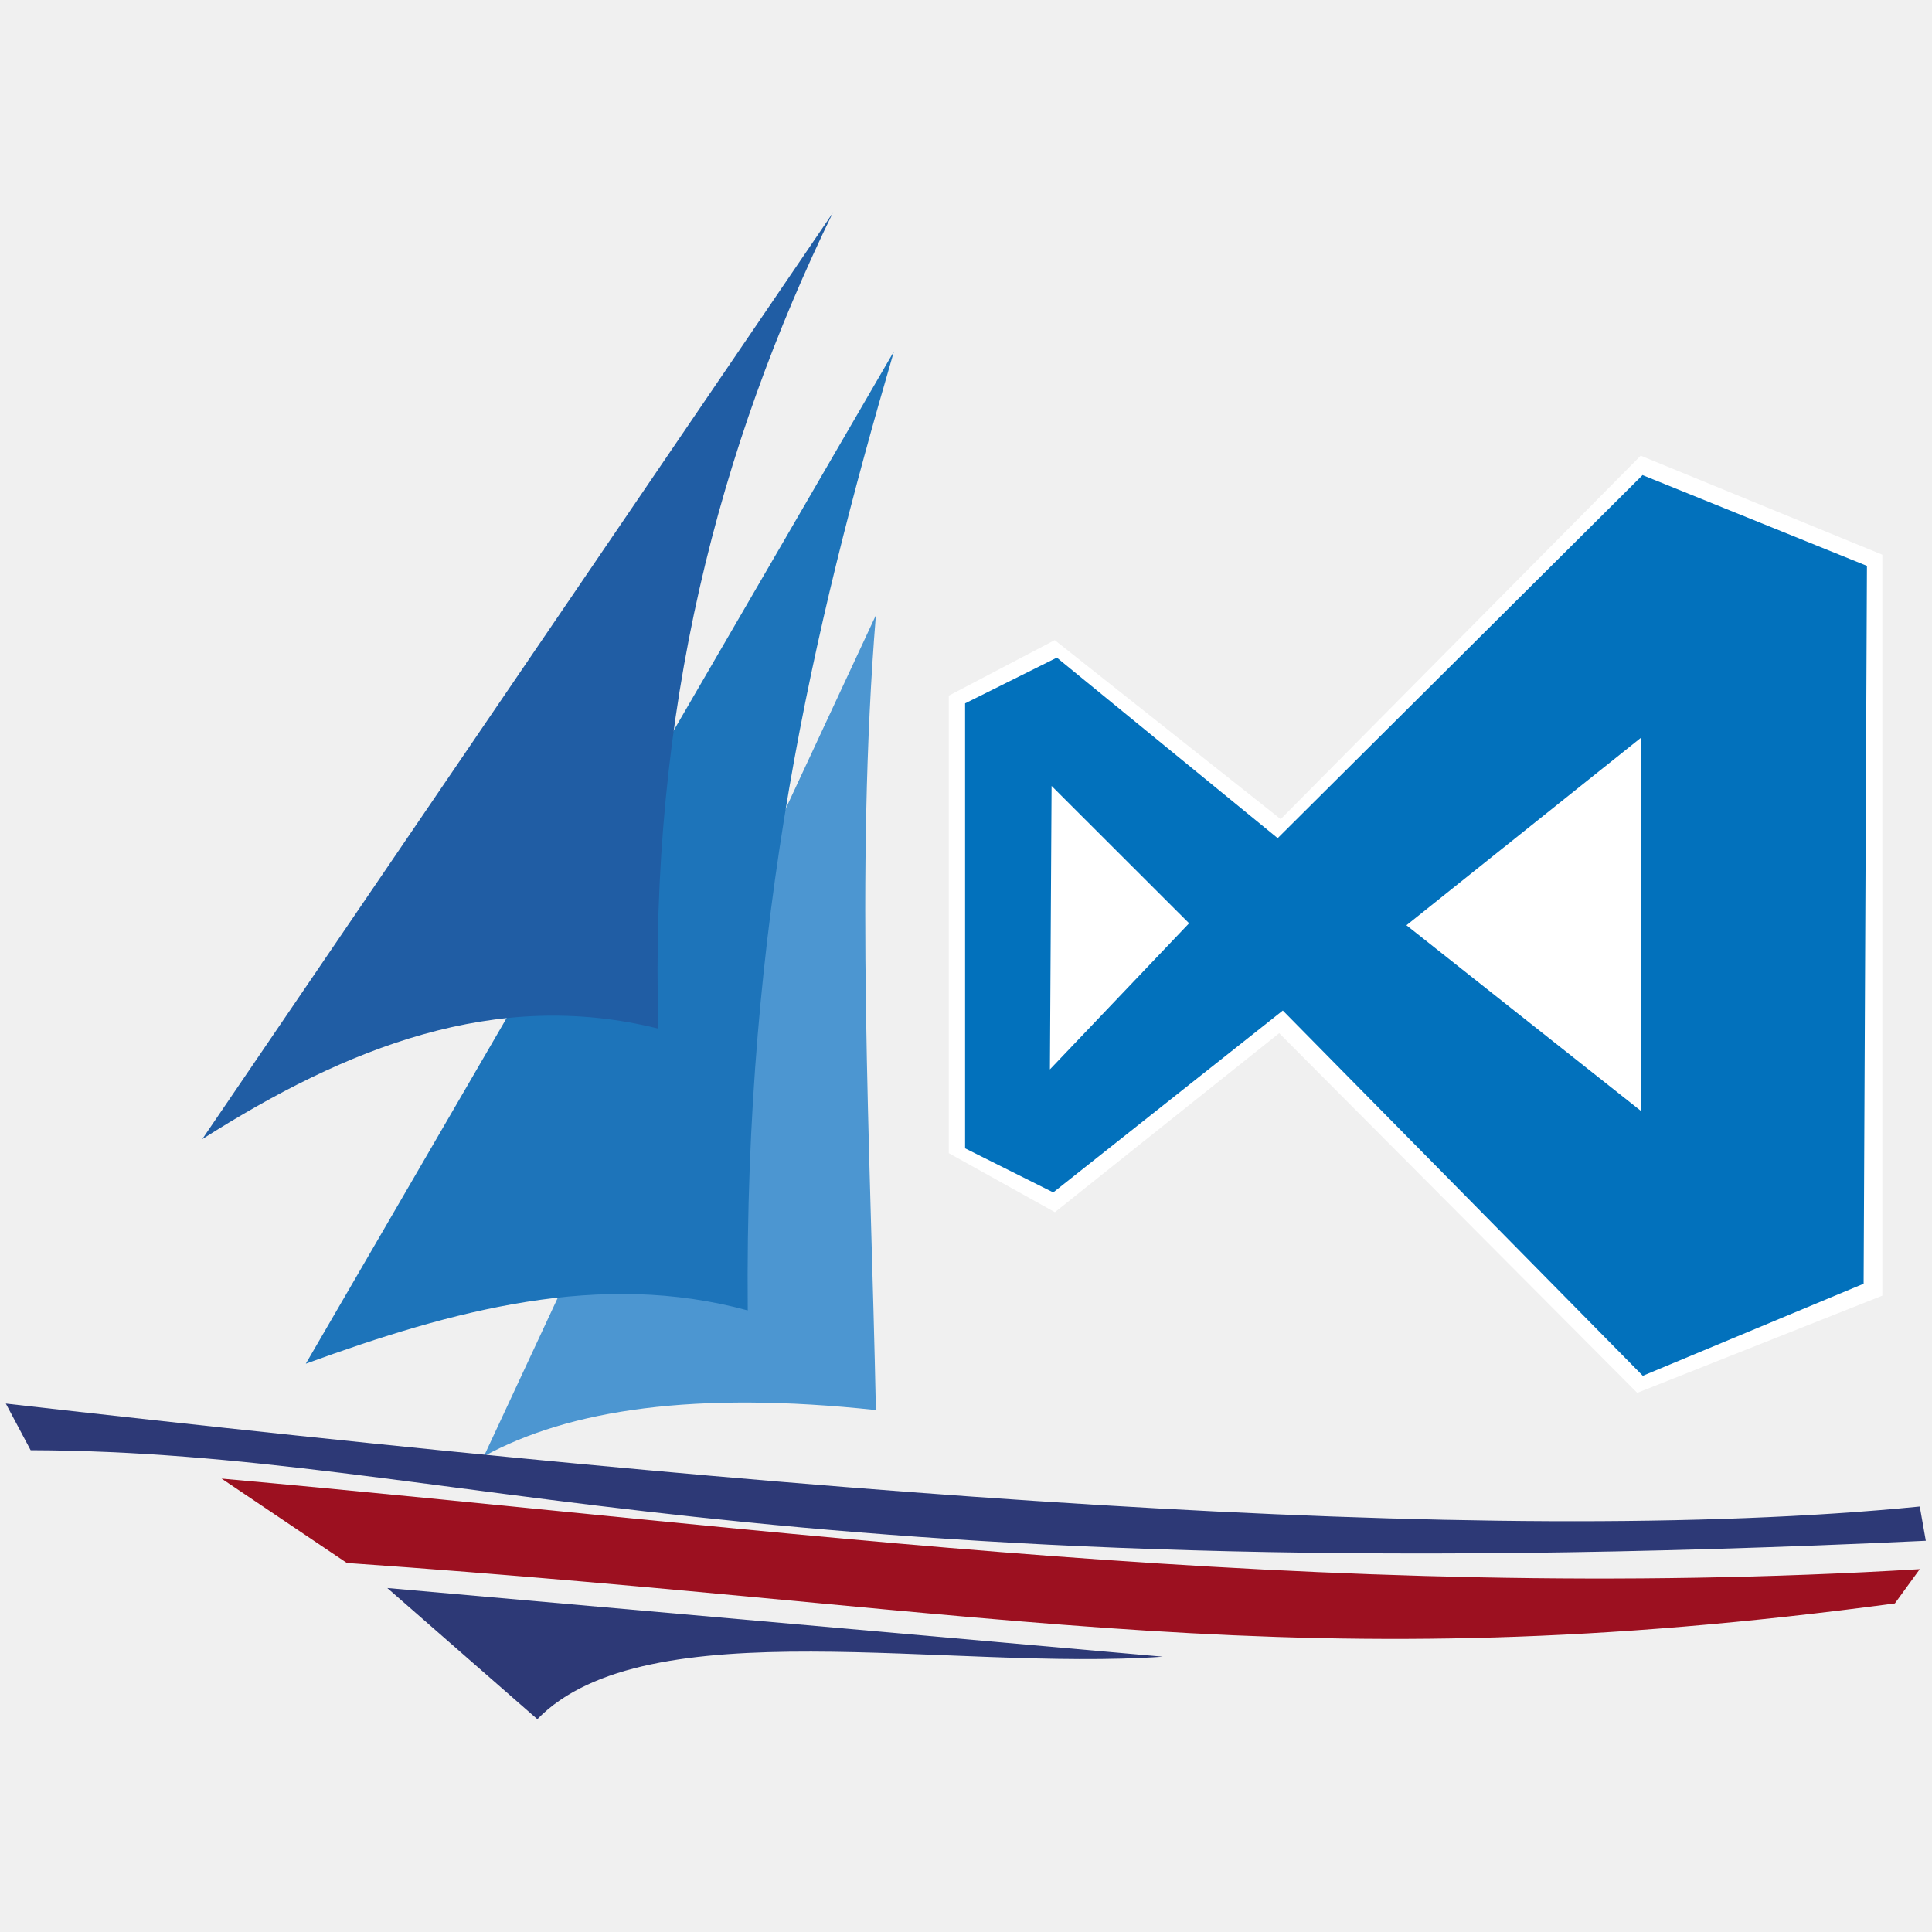
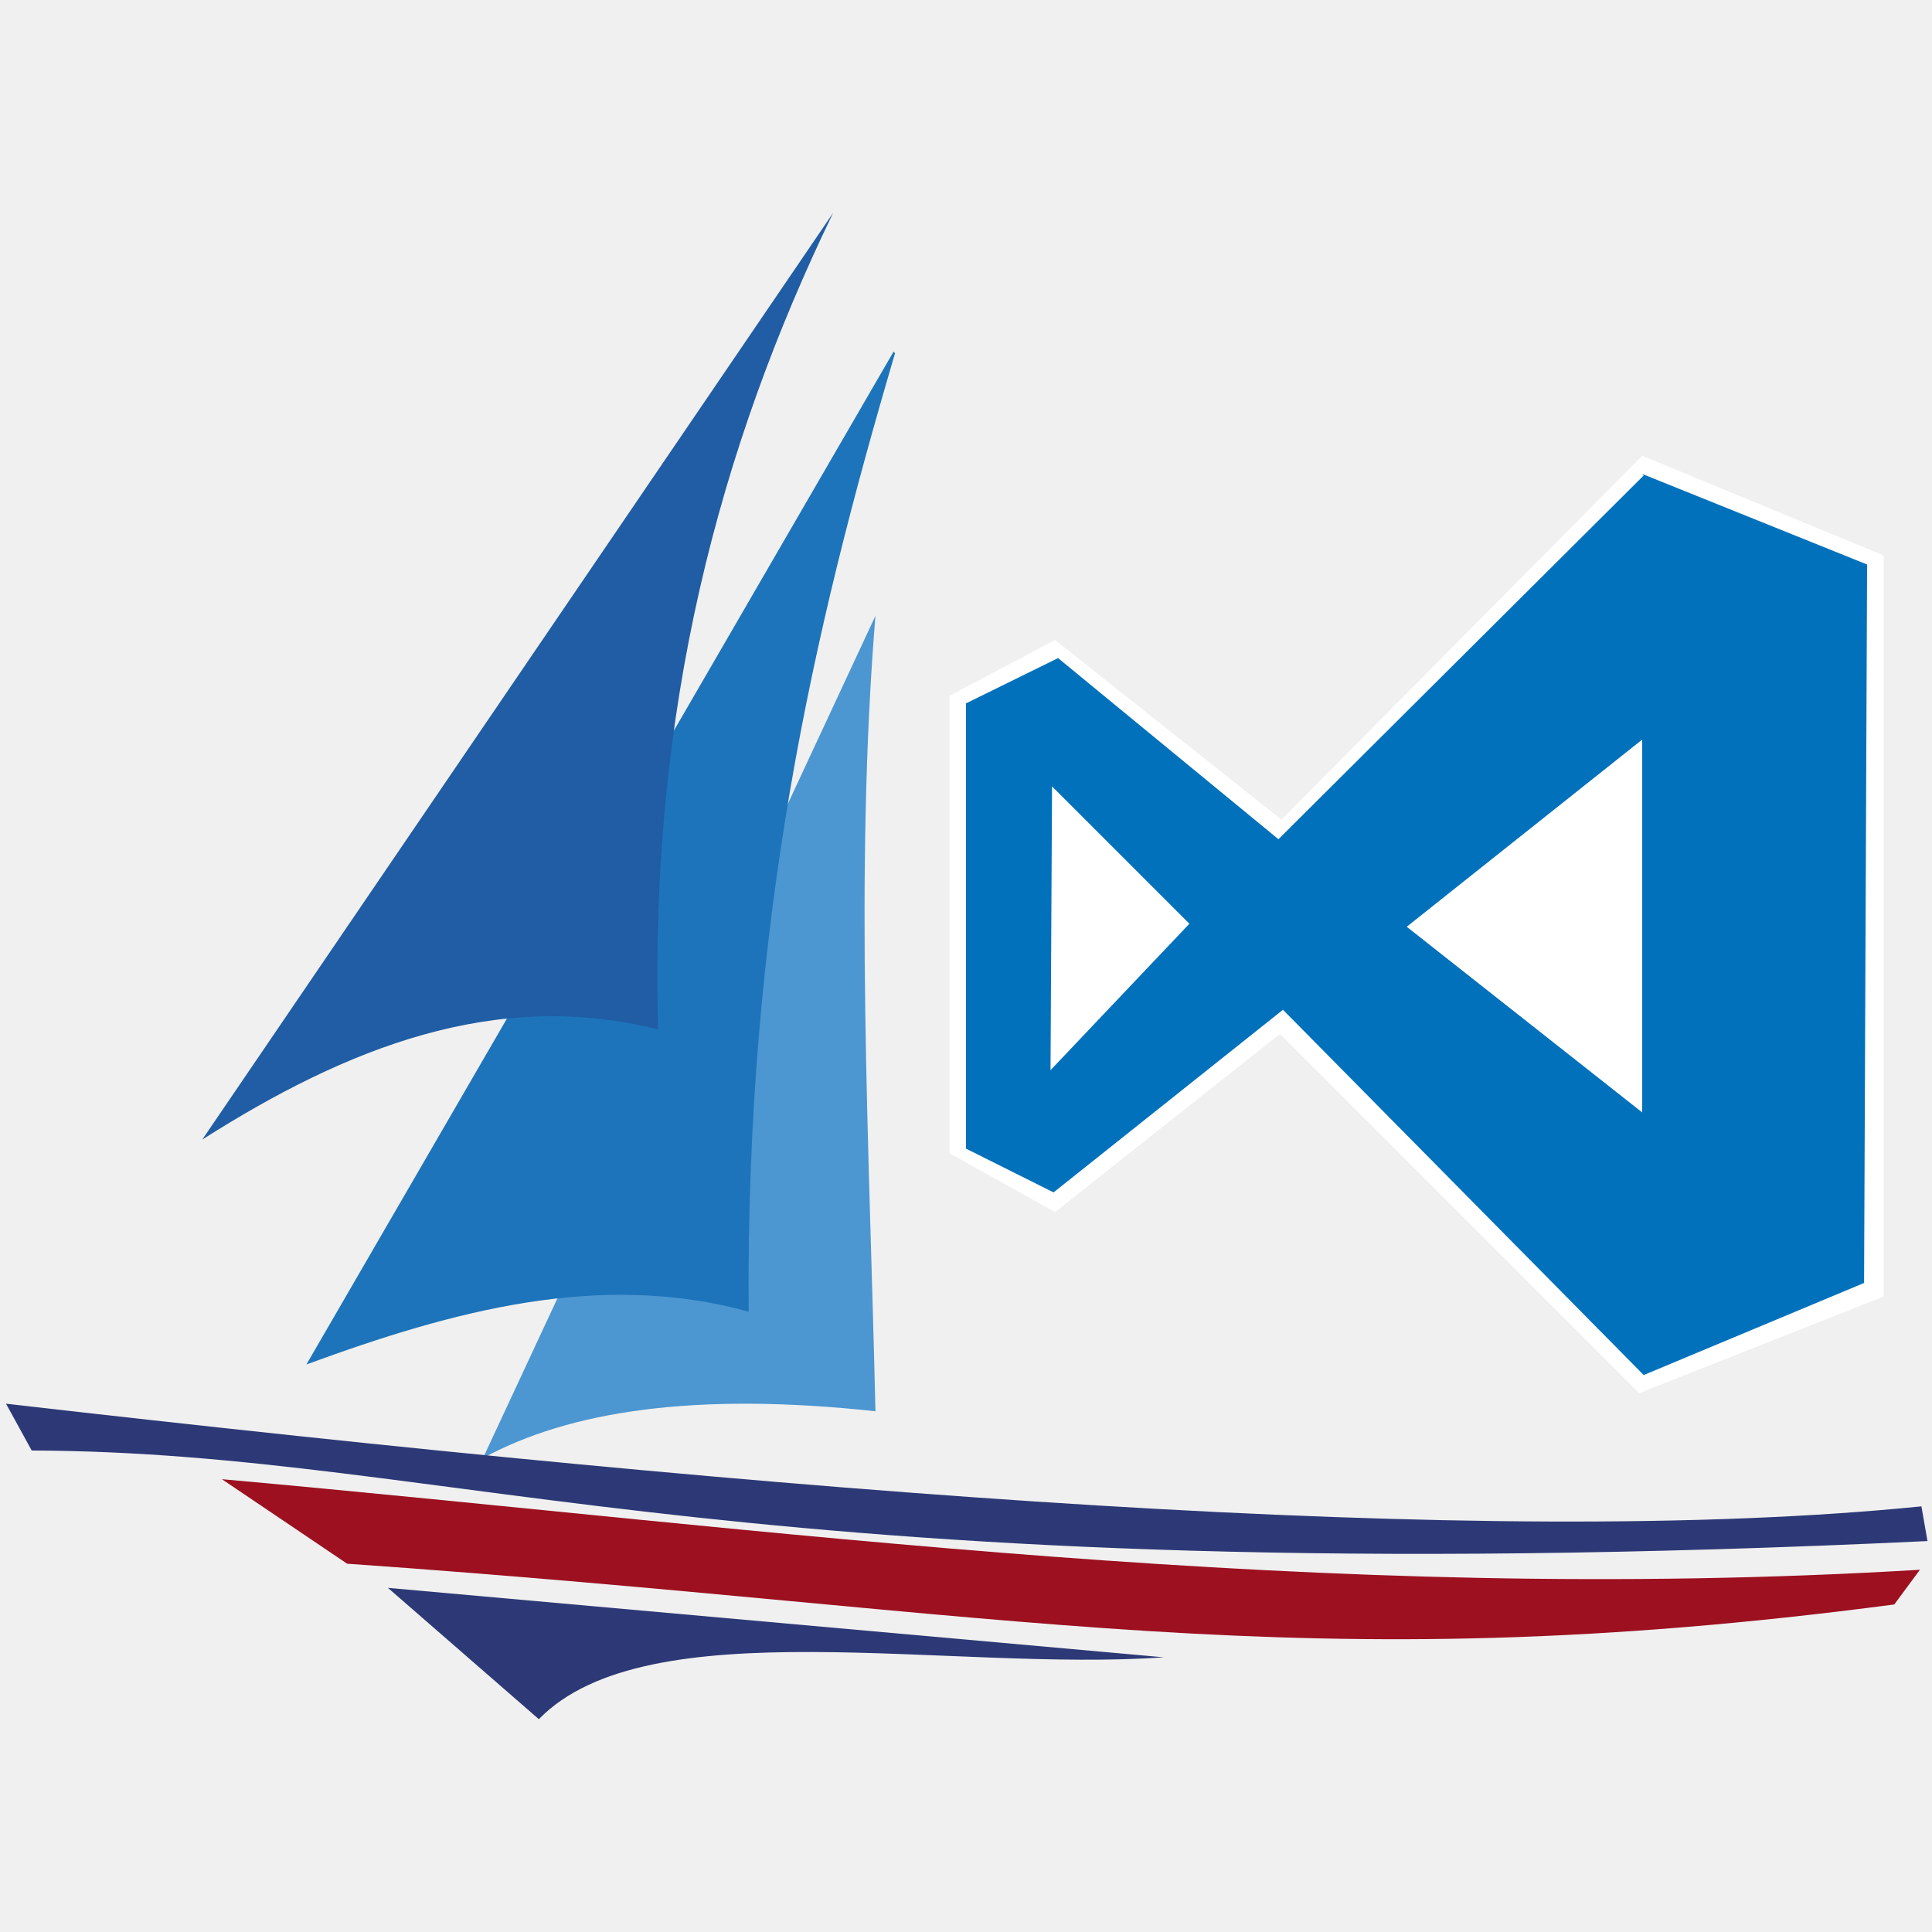
<svg xmlns="http://www.w3.org/2000/svg" version="1.1" viewBox="0 0 128 128" height="128" width="128">
  <g id="layer1">
-     <path id="sail1" style="fill:#4c96d1;stroke:none" d="m 58.03,40.76 c -1.39,17.08 -0.36,34.98 0,52.66 -11.96,-1.28 -20.30,-0.04 -25.97,3.06 z" />
-     <path id="sail2" style="fill:#1d74ba;stroke:none" d="M 59.22,23.29 20.26,90.35 c 9.76,-3.56 19.52,-6.2 29.28,-3.53 -0.24,-25.8 4.32,-45.18 9.68,-63.52 z" />
-     <path id="sail3" style="fill:#205da4;stroke:none" d="m 55.20,14.07 -41.8,61.4 C 22.95,69.40 32.82,65.46 43.62,68.15 42.99,47.01 47.66,29.56 55.19,14.07 Z" />
-     <path id="hull1" style="fill:#2d3976;stroke:none" d="m 0.38,92.98 1.65,3.10 c 28.19,0.09 47.24,9.68 125.56,6.00 l -0.40,-2.27 C 98.49,102.65 52.73,98.95 0.38,92.99 Z" />
-     <path id="hull2" style="fill:#9c1020;stroke:none" d="m 14.68,97.96 c 36.79,3.30 72.6,8.40 112.51,6.00 l -1.65,2.27 C 85.95,111.53 67.41,106.65 22.98,103.55 Z" />
-     <path id="hull3" style="fill:#2d3976;stroke:none" d="m 25.66,105.21 51.38,4.55 c -14.09,0.99 -34.22,-3.27 -41.44,4.14 z" />
-     <path id="vscode-border" style="fill:white;stroke:none" d="m 62.86,46.09 7.02,-3.68 14.97,11.86 23.85,-24.08 16.01,6.56 0,49.09 -16.24,6.44 L 84.75,68.45 69.89,80.31 62.86,76.40 Z" />
-     <path id="vscode-fill" style="fill:#0271bc;stroke:none" d="m 108.85,31.45 -24.2,24.08 -14.63,-11.96 -6.08,3.03 0,29.48 5.84,2.92 15.21,-12.05 23.85,24.2 14.63,-6.10 0.22,-47.56 -14.86,-6.01 z m -0.11,17.4 0,24.77 -15.56,-12.32 15.56,-12.44 z m -39.07,3.22 9.11,9.10 -9.22,9.68 0.11,-18.78 z" />
+     <path id="sail1" style="fill:#4c96d1;stroke:none" d="m 58,40.8 c -1.4,17.1 -0.4,35 0,52.7 -12,-1.3 -20.3,-0 -26,3.1 z" />
+     <path id="sail2" style="fill:#1d74ba;stroke:none" d="M 59.2,23.3 20.3,90.4 c 9.8,-3.6 19.5,-6.2 29.3,-3.5 -0.2,-25.8 4.3,-45.2 9.7,-63.5 z" />
+     <path id="sail3" style="fill:#205da4;stroke:none" d="m 55.2,14.1 -41.8,61.4 C 23,69.4 32.8,65.5 43.6,68.2 43,47 47.7,29.6 55.2,14.1 Z" />
+     <path id="hull1" style="fill:#2d3976;stroke:none" d="m 0.4,93 1.7,3.1 c 28.2,0.1 47.2,9.7 125.6,6 l -0.4,-2.3 C 98.5,102.7 52.7,99 0.4,93 Z" />
+     <path id="hull2" style="fill:#9c1020;stroke:none" d="m 14.7,98 c 36.8,3.3 72.6,8.4 112.5,6 l -1.7,2.3 C 86,111.5 67.4,106.7 23,103.6 Z" />
+     <path id="hull3" style="fill:#2d3976;stroke:none" d="m 25.7,105.2 51.4,4.6 c -14.1,1 -34.2,-3.3 -41.4,4.1 z" />
+     <path id="vscode-border" style="fill:white;stroke:none" d="m 62.9,46.1 7,-3.7 15,11.9 23.9,-24.1 16,6.6 0,49.1 -16.2,6.4 L 84.8,68.5 69.9,80.3 62.9,76.4 Z" />
+     <path id="vscode-fill" style="fill:#0271bc;stroke:none" d="m 108.9,31.5 -24.2,24.1 -14.6,-12 -6.1,3 0,29.5 5.8,2.9 15.2,-12.1 23.9,24.2 14.6,-6.1 0.2,-47.6 -14.9,-6 z m -0.1,17.4 0,24.8 -15.6,-12.3 15.6,-12.4 z m -39.1,3.2 9.1,9.1 -9.2,9.7 0.1,-18.8 z" />
  </g>
</svg>
